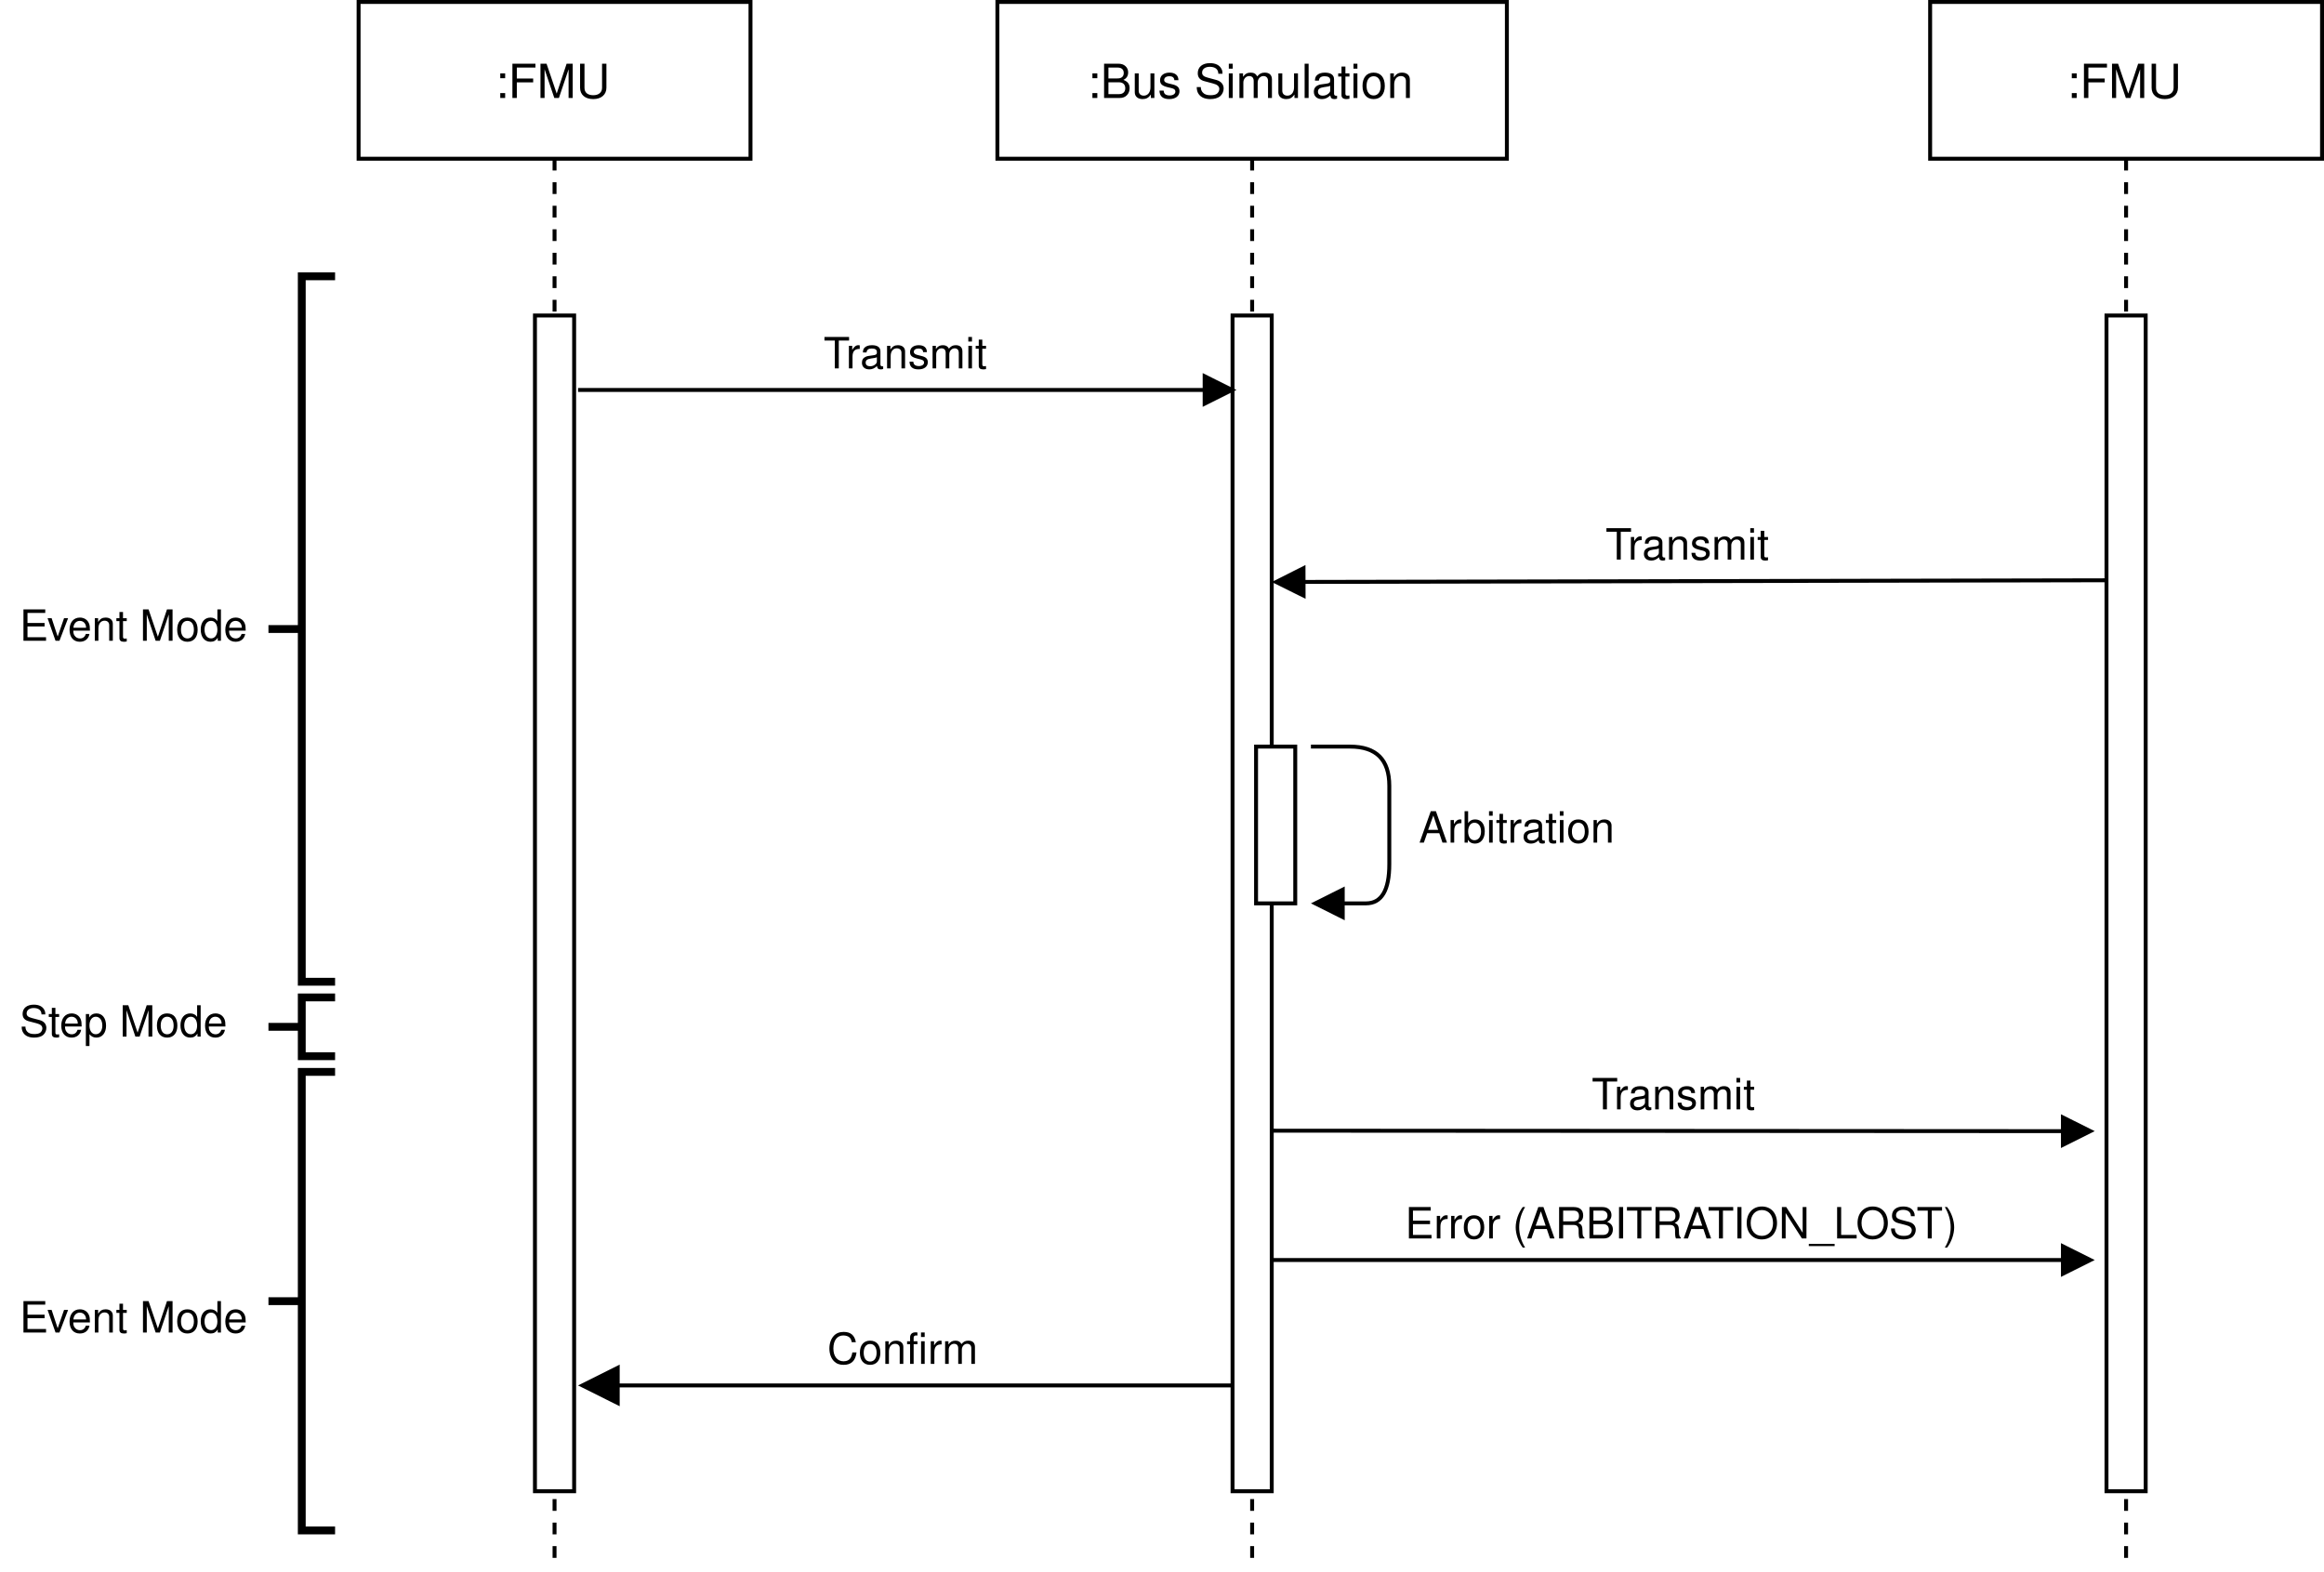
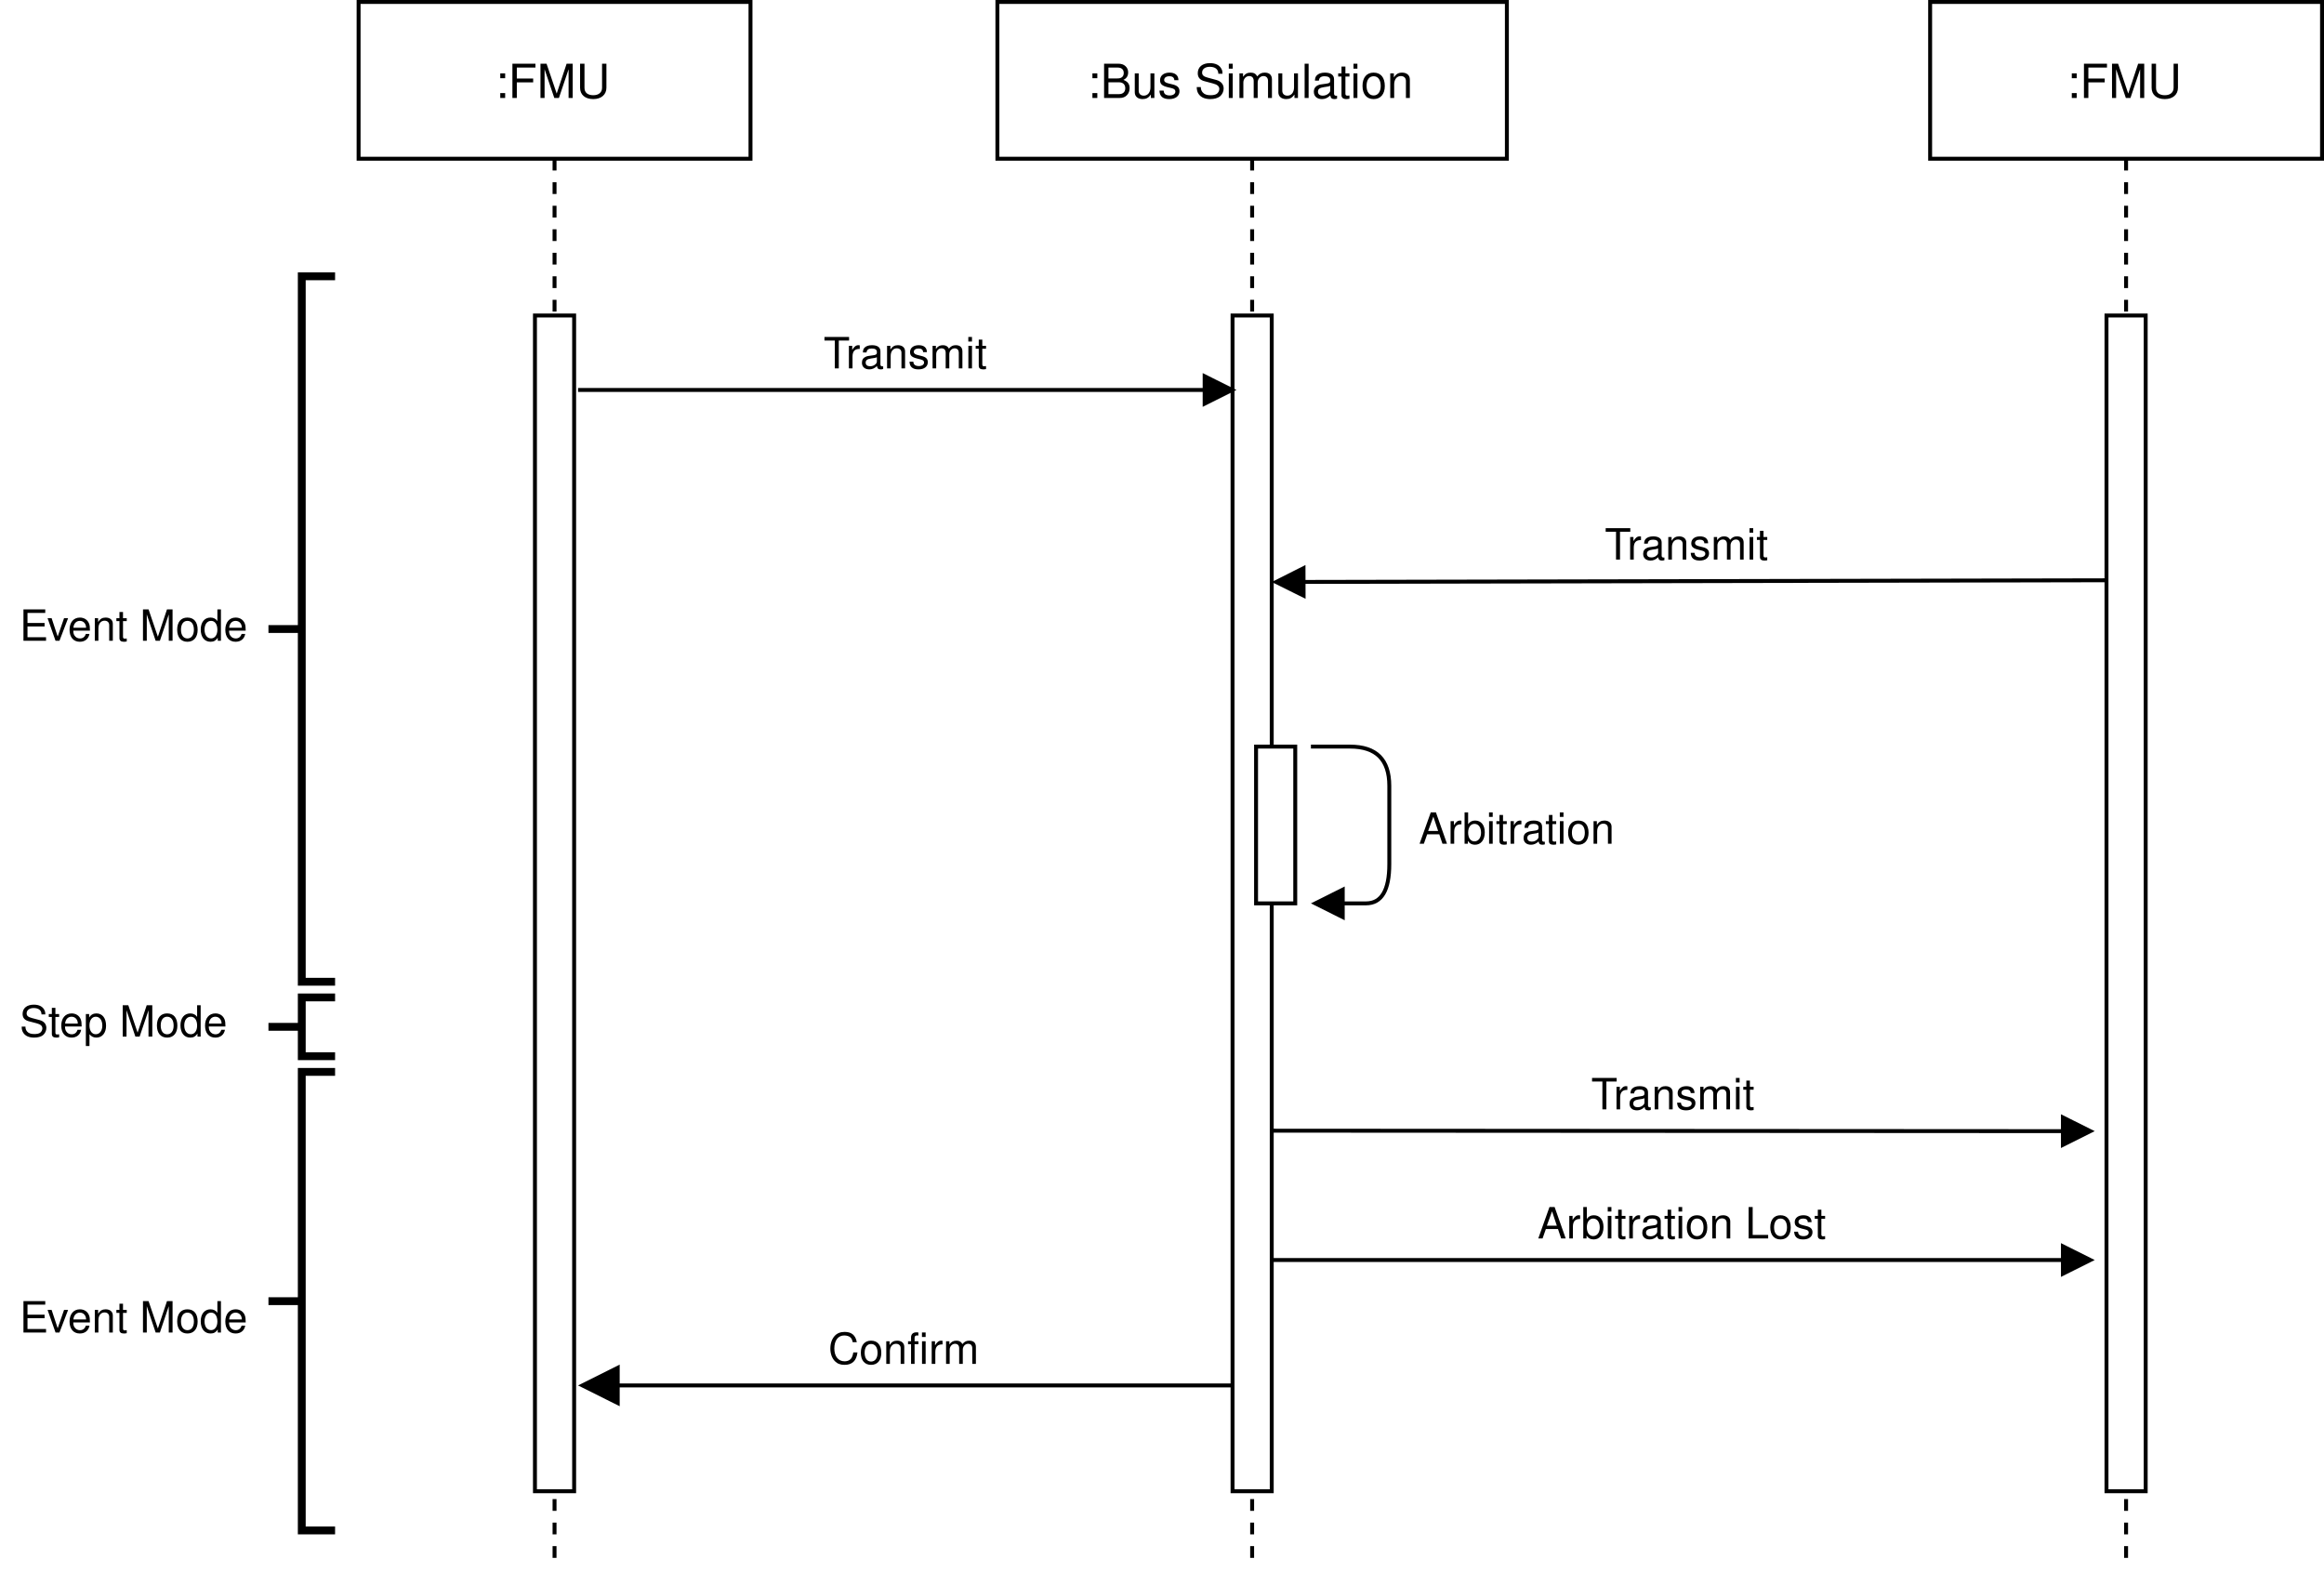
<svg xmlns="http://www.w3.org/2000/svg" version="1.1" width="593px" height="401px" viewBox="-0.5 -0.5 593 401">
  <defs />
  <g>
    <rect x="254" y="0" width="130" height="40" fill="rgb(255, 255, 255)" stroke="rgb(0, 0, 0)" pointer-events="all" />
    <path d="M 319 40 L 319 400" fill="none" stroke="rgb(0, 0, 0)" stroke-miterlimit="10" stroke-dasharray="3 3" pointer-events="all" />
    <g fill="rgb(0, 0, 0)" font-family="Helvetica" text-anchor="middle" font-size="12px">
      <text x="318.5" y="24.5">:Bus Simulation</text>
    </g>
    <rect x="314" y="80" width="10" height="300" fill="rgb(255, 255, 255)" stroke="rgb(0, 0, 0)" pointer-events="all" />
    <rect x="320" y="190" width="10" height="40" fill="rgb(255, 255, 255)" stroke="rgb(0, 0, 0)" pointer-events="all" />
    <rect x="91" y="0" width="100" height="40" fill="rgb(255, 255, 255)" stroke="rgb(0, 0, 0)" pointer-events="all" />
    <path d="M 141 40 L 141 400" fill="none" stroke="rgb(0, 0, 0)" stroke-miterlimit="10" stroke-dasharray="3 3" pointer-events="all" />
    <g fill="rgb(0, 0, 0)" font-family="Helvetica" text-anchor="middle" font-size="12px">
      <text x="140.5" y="24.5">:FMU</text>
    </g>
    <rect x="136" y="80" width="10" height="300" fill="rgb(255, 255, 255)" stroke="rgb(0, 0, 0)" pointer-events="all" />
    <rect x="492" y="0" width="100" height="40" fill="rgb(255, 255, 255)" stroke="rgb(0, 0, 0)" pointer-events="all" />
    <path d="M 542 40 L 542 400" fill="none" stroke="rgb(0, 0, 0)" stroke-miterlimit="10" stroke-dasharray="3 3" pointer-events="all" />
    <g fill="rgb(0, 0, 0)" font-family="Helvetica" text-anchor="middle" font-size="12px">
      <text x="541.5" y="24.5">:FMU</text>
    </g>
    <rect x="537" y="80" width="10" height="300" fill="rgb(255, 255, 255)" stroke="rgb(0, 0, 0)" pointer-events="all" />
    <path d="M 334 190 L 344 190 Q 354 190 354 200 L 354 220 Q 354 230 348.06 230 L 342.12 230" fill="none" stroke="rgb(0, 0, 0)" stroke-miterlimit="10" pointer-events="stroke" />
    <path d="M 335.12 230 L 342.12 226.5 L 342.12 233.5 Z" fill="rgb(0, 0, 0)" stroke="rgb(0, 0, 0)" stroke-miterlimit="10" pointer-events="all" />
    <g fill="rgb(0, 0, 0)" font-family="Helvetica" text-anchor="middle" font-size="11px">
      <rect fill="rgb(255, 255, 255)" stroke="none" x="360" y="205" width="55" height="14" stroke-width="0" />
-       <text x="386.5" y="214.5">Arbitration </text>
+       <text x="386.5" y="214.79">Arbitration </text>
    </g>
    <path d="M 147 99 L 306.88 99" fill="none" stroke="rgb(0, 0, 0)" stroke-miterlimit="10" pointer-events="stroke" />
    <path d="M 313.88 99 L 306.88 102.5 L 306.88 95.5 Z" fill="rgb(0, 0, 0)" stroke="rgb(0, 0, 0)" stroke-miterlimit="10" pointer-events="all" />
    <g fill="rgb(0, 0, 0)" font-family="Helvetica" text-anchor="middle" font-size="11px">
      <rect fill="rgb(255, 255, 255)" stroke="none" x="210" y="84" width="44" height="14" stroke-width="0" />
      <text x="230.5" y="93.5">Transmit</text>
    </g>
    <path d="M 537.2 147.56 L 332.12 147.98" fill="none" stroke="rgb(0, 0, 0)" stroke-miterlimit="10" pointer-events="stroke" />
    <path d="M 325.12 148 L 332.11 144.48 L 332.13 151.48 Z" fill="rgb(0, 0, 0)" stroke="rgb(0, 0, 0)" stroke-miterlimit="10" pointer-events="all" />
    <g fill="rgb(0, 0, 0)" font-family="Helvetica" text-anchor="middle" font-size="11px">
      <rect fill="rgb(255, 255, 255)" stroke="none" x="409" y="132" width="44" height="14" stroke-width="0" />
-       <text x="430.03" y="142.28">Transmit</text>
+       <text x="429.84" y="142.28">Transmit</text>
    </g>
    <path d="M 324 321 L 525.88 321" fill="none" stroke="rgb(0, 0, 0)" stroke-miterlimit="10" pointer-events="stroke" />
    <path d="M 532.88 321 L 525.88 324.5 L 525.88 317.5 Z" fill="rgb(0, 0, 0)" stroke="rgb(0, 0, 0)" stroke-miterlimit="10" pointer-events="all" />
    <g fill="rgb(0, 0, 0)" font-family="Helvetica" text-anchor="middle" font-size="11px">
-       <rect fill="rgb(255, 255, 255)" stroke="none" x="357" y="306" width="145" height="14" stroke-width="0" />
-       <text x="428.5" y="315.5">Error (ARBITRATION_LOST)</text>
+       <rect fill="rgb(255, 255, 255)" stroke="none" x="392" y="306" width="76" height="14" stroke-width="0" />
+       <text x="428.64" y="315.5">Arbitration Lost</text>
    </g>
    <path d="M 324 288 L 525.88 288.12" fill="none" stroke="rgb(0, 0, 0)" stroke-miterlimit="10" pointer-events="stroke" />
    <path d="M 532.88 288.12 L 525.88 291.62 L 525.88 284.62 Z" fill="rgb(0, 0, 0)" stroke="rgb(0, 0, 0)" stroke-miterlimit="10" pointer-events="all" />
    <g fill="rgb(0, 0, 0)" font-family="Helvetica" text-anchor="middle" font-size="11px">
      <rect fill="rgb(255, 255, 255)" stroke="none" x="405" y="273" width="44" height="14" stroke-width="0" />
-       <text x="426.5" y="282.56">Transmit</text>
+       <text x="426.36" y="282.56">Transmit</text>
    </g>
    <path d="M 314 353 L 157.12 353" fill="none" stroke="rgb(0, 0, 0)" stroke-miterlimit="10" pointer-events="stroke" />
    <path d="M 148.12 353 L 157.12 348.5 L 157.12 357.5 Z" fill="rgb(0, 0, 0)" stroke="rgb(0, 0, 0)" stroke-miterlimit="10" pointer-events="all" />
    <g fill="rgb(0, 0, 0)" font-family="Helvetica" text-anchor="middle" font-size="11px">
-       <rect fill="rgb(255, 255, 255)" stroke="none" x="210" y="337" width="41" height="14" stroke-width="0" />
-       <text x="229.83" y="347.5">Confirm</text>
+       <rect fill="rgb(255, 255, 255)" stroke="none" x="211" y="337" width="41" height="14" stroke-width="0" />
+       <text x="230.07" y="347.5">Confirm</text>
    </g>
    <rect x="68" y="70" width="17" height="180" fill="none" stroke="none" pointer-events="all" />
    <path d="M 85 70 L 76.5 70 L 76.5 250 L 85 250" fill="none" stroke="rgb(0, 0, 0)" stroke-width="2" stroke-miterlimit="10" pointer-events="all" />
    <path d="M 68 160 L 76.5 160" fill="none" stroke="rgb(0, 0, 0)" stroke-width="2" stroke-miterlimit="10" pointer-events="all" />
    <rect x="68" y="273" width="17" height="117" fill="none" stroke="none" pointer-events="all" />
    <path d="M 85 273 L 76.5 273 L 76.5 390 L 85 390" fill="none" stroke="rgb(0, 0, 0)" stroke-width="2" stroke-miterlimit="10" pointer-events="all" />
    <path d="M 68 331.5 L 76.5 331.5" fill="none" stroke="rgb(0, 0, 0)" stroke-width="2" stroke-miterlimit="10" pointer-events="all" />
    <rect x="0" y="322.5" width="80" height="26" fill="none" stroke="none" pointer-events="all" />
    <g fill="rgb(0, 0, 0)" font-family="Helvetica" font-size="11px">
      <text x="4.5" y="339.5">Event Mode</text>
    </g>
    <rect x="0" y="146" width="80" height="26" fill="none" stroke="none" pointer-events="all" />
    <g fill="rgb(0, 0, 0)" font-family="Helvetica" font-size="11px">
      <text x="4.5" y="163">Event Mode</text>
    </g>
    <rect x="68" y="254" width="17" height="15" fill="none" stroke="none" pointer-events="all" />
    <path d="M 85 254 L 76.5 254 L 76.5 269 L 85 269" fill="none" stroke="rgb(0, 0, 0)" stroke-width="2" stroke-miterlimit="10" pointer-events="all" />
    <path d="M 68 261.5 L 76.5 261.5" fill="none" stroke="rgb(0, 0, 0)" stroke-width="2" stroke-miterlimit="10" pointer-events="all" />
    <rect x="0" y="247" width="80" height="26" fill="none" stroke="none" pointer-events="all" />
    <g fill="rgb(0, 0, 0)" font-family="Helvetica" font-size="11px">
      <text x="4.5" y="264">Step Mode</text>
    </g>
  </g>
</svg>
